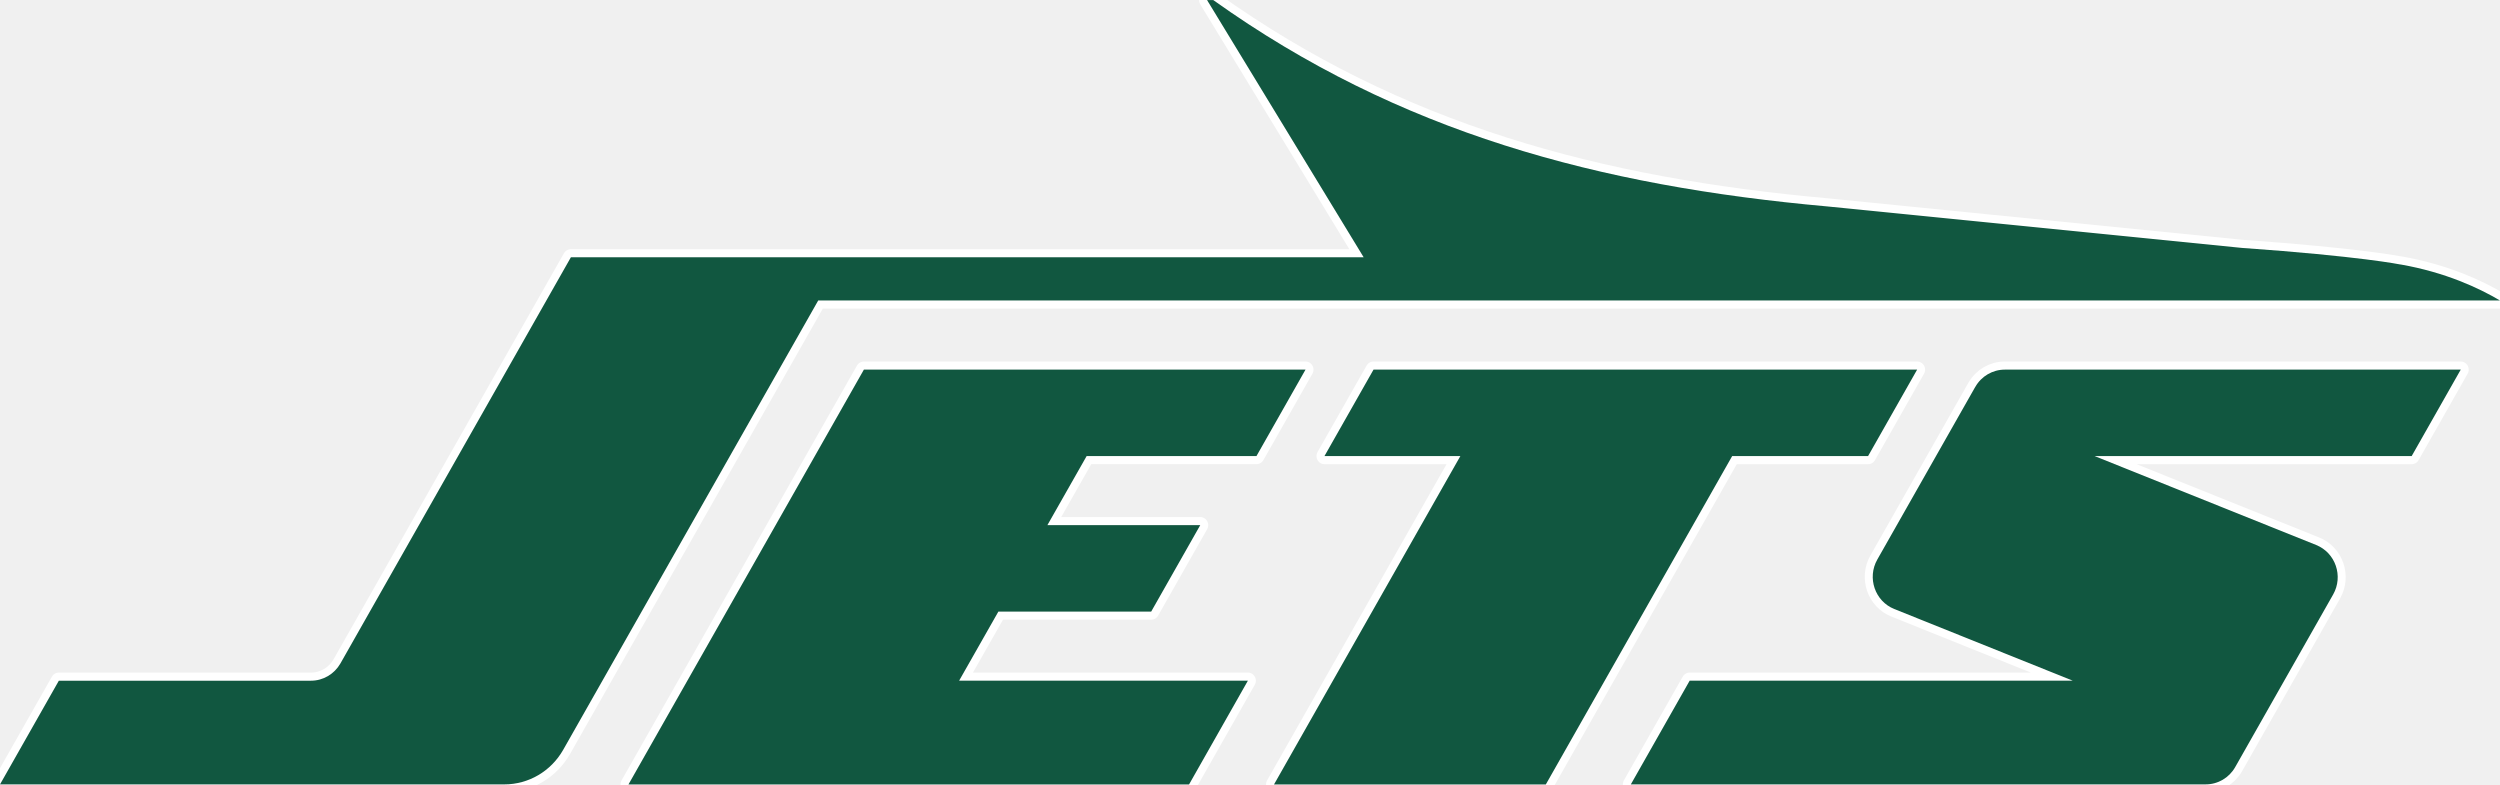
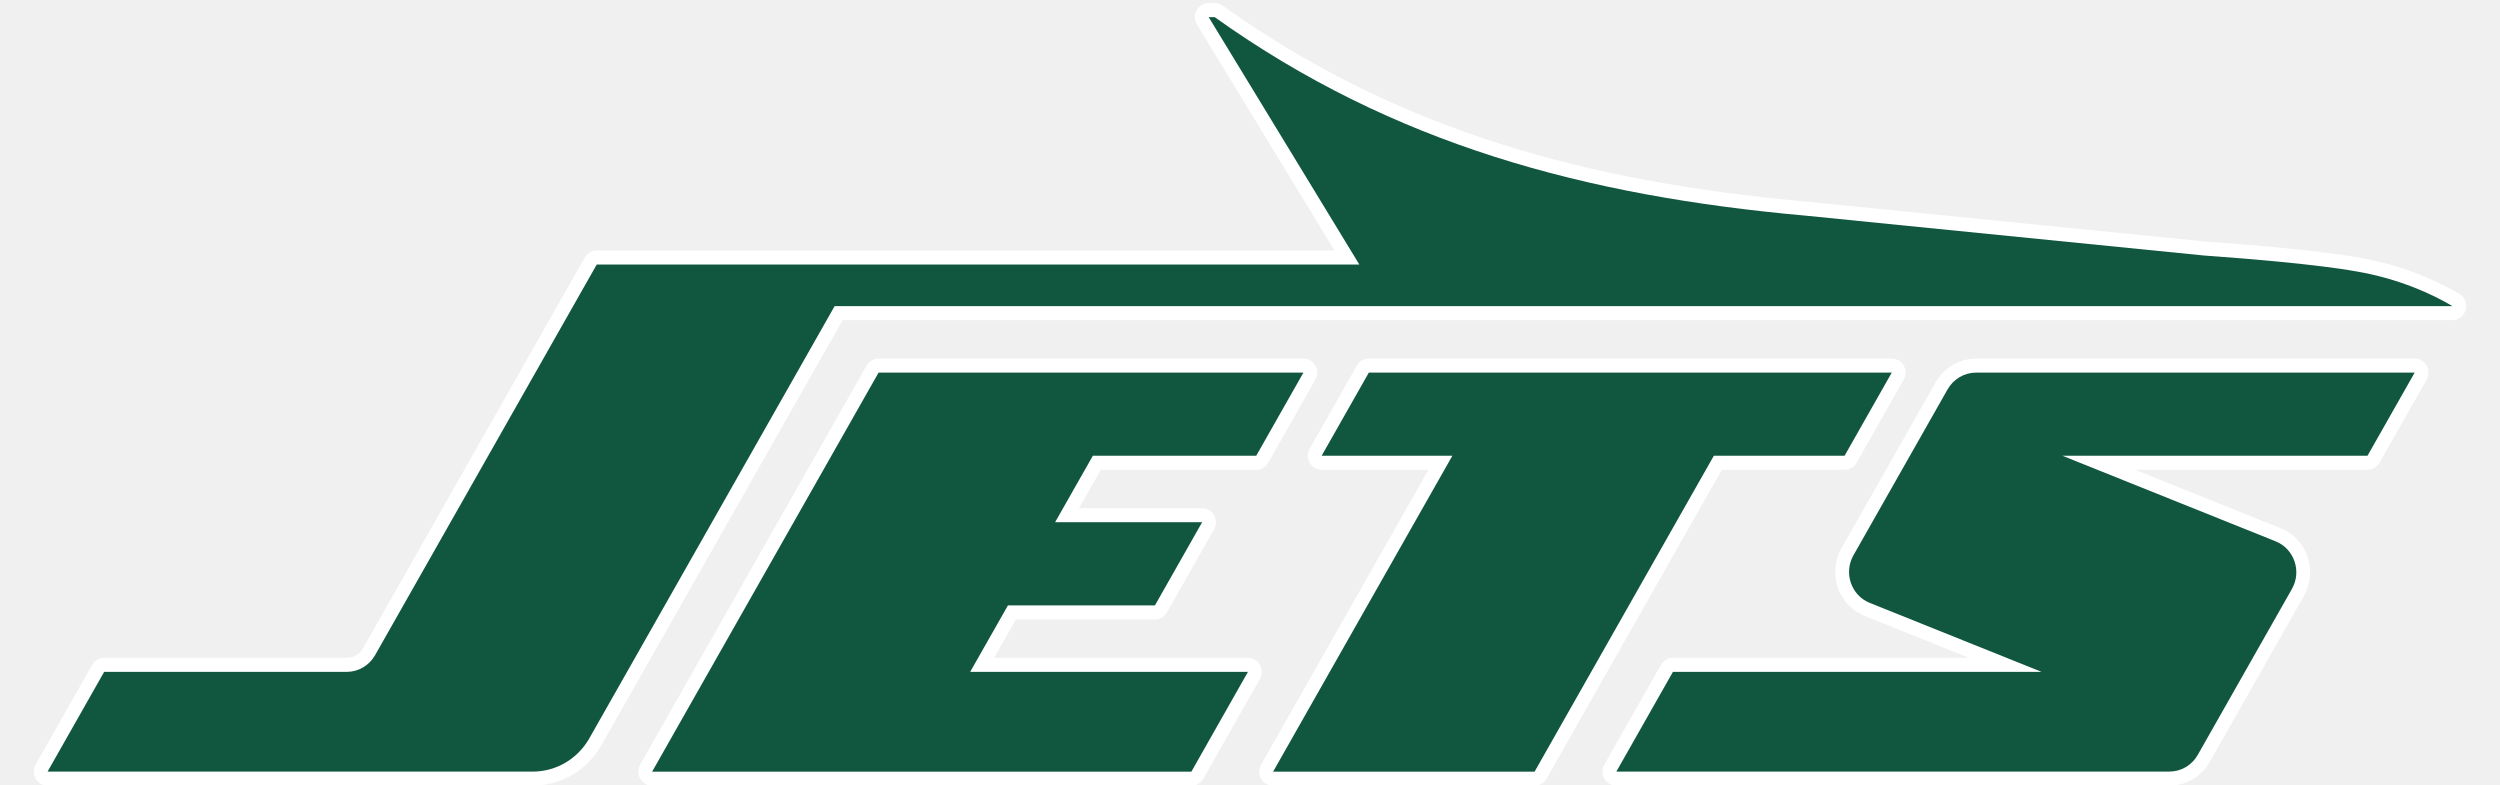
- <svg xmlns="http://www.w3.org/2000/svg" id="uuid-12da5be1-3e3b-40a6-86af-5161f4b85389" data-name="Layer 1" width="564" height="177" viewBox="0 0 564 177" version="1.1">
+ <svg xmlns="http://www.w3.org/2000/svg" id="uuid-12da5be1-3e3b-40a6-86af-5161f4b85389" data-name="Layer 1" width="564" height="177" viewBox="0 -4 564 184" version="1.1">
  <defs id="defs52510" />
  <style>
    path{
        stroke:#fff;
-         stroke-width: 10;
+         stroke-width: 18;
        paint-order:stroke fill;
        stroke-linejoin:round;
    }
   </style>
  <g id="g54085" transform="matrix(0.3599623,0,0,0.3662339,-73.03281,-94.25263)">
    <path d="m 1440.85,495.68 -61.4,106.36 c -6.49,11.27 -1.48,25.68 10.63,30.46 l 111.89,44.16 h -240.11 l -36.87,63.87 h 360.33 c 7.6,0 14.65,-4.06 18.43,-10.63 l 61.41,-106.36 c 6.49,-11.27 1.47,-25.68 -10.64,-30.46 l -138.89,-54.79 h 198.74 l 30.74,-53.24 h -285.79 c -7.6,0 -14.65,4.06 -18.44,10.63 h -0.04 z" fill="#fff" stroke-width="0" id="path52499" style="fill:#115740;fill-opacity:1" />
    <path d="m 1373.68,538.29 30.74,-53.24 h -340.7 l -30.74,53.24 h 85.17 l -116.79,202.28 h 170.35 L 1288.5,538.29 h 85.17 z" fill="#fff" stroke-width="0" id="path52501" style="fill:#115740;fill-opacity:1" />
    <path d="m 990.36,538.29 30.74,-53.24 H 744.31 L 596.78,740.57 h 351.33 l 36.87,-63.91 H 804 l 24.61,-42.57 h 95.77 l 30.74,-53.24 h -95.8 l 24.61,-42.57 h 106.44 z" fill="#fff" stroke-width="0" id="path52503" style="fill:#115740;fill-opacity:1" />
    <path d="m 1707.4,420.3 c 0,0 -25.25,-5.1 -99.43,-10.23 L 1347.95,384.5 C 1205.03,371.88 1079.6,339.03 963.29,257.4 h -3.9 l 98.16,158.45 H 560.68 L 416.25,666.03 c -3.82,6.57 -10.83,10.64 -18.44,10.64 H 239.77 l -36.87,63.87 h 316.09 c 15.21,0 29.27,-8.12 36.87,-21.3 L 715.7,442.45 h 1053.99 c -13.1,-7.64 -34.12,-17.32 -62.28,-22.18 v 0.04 z" fill="#fff" stroke-width="0" id="path52505" style="fill:#115740;fill-opacity:1" />
  </g>
</svg>
